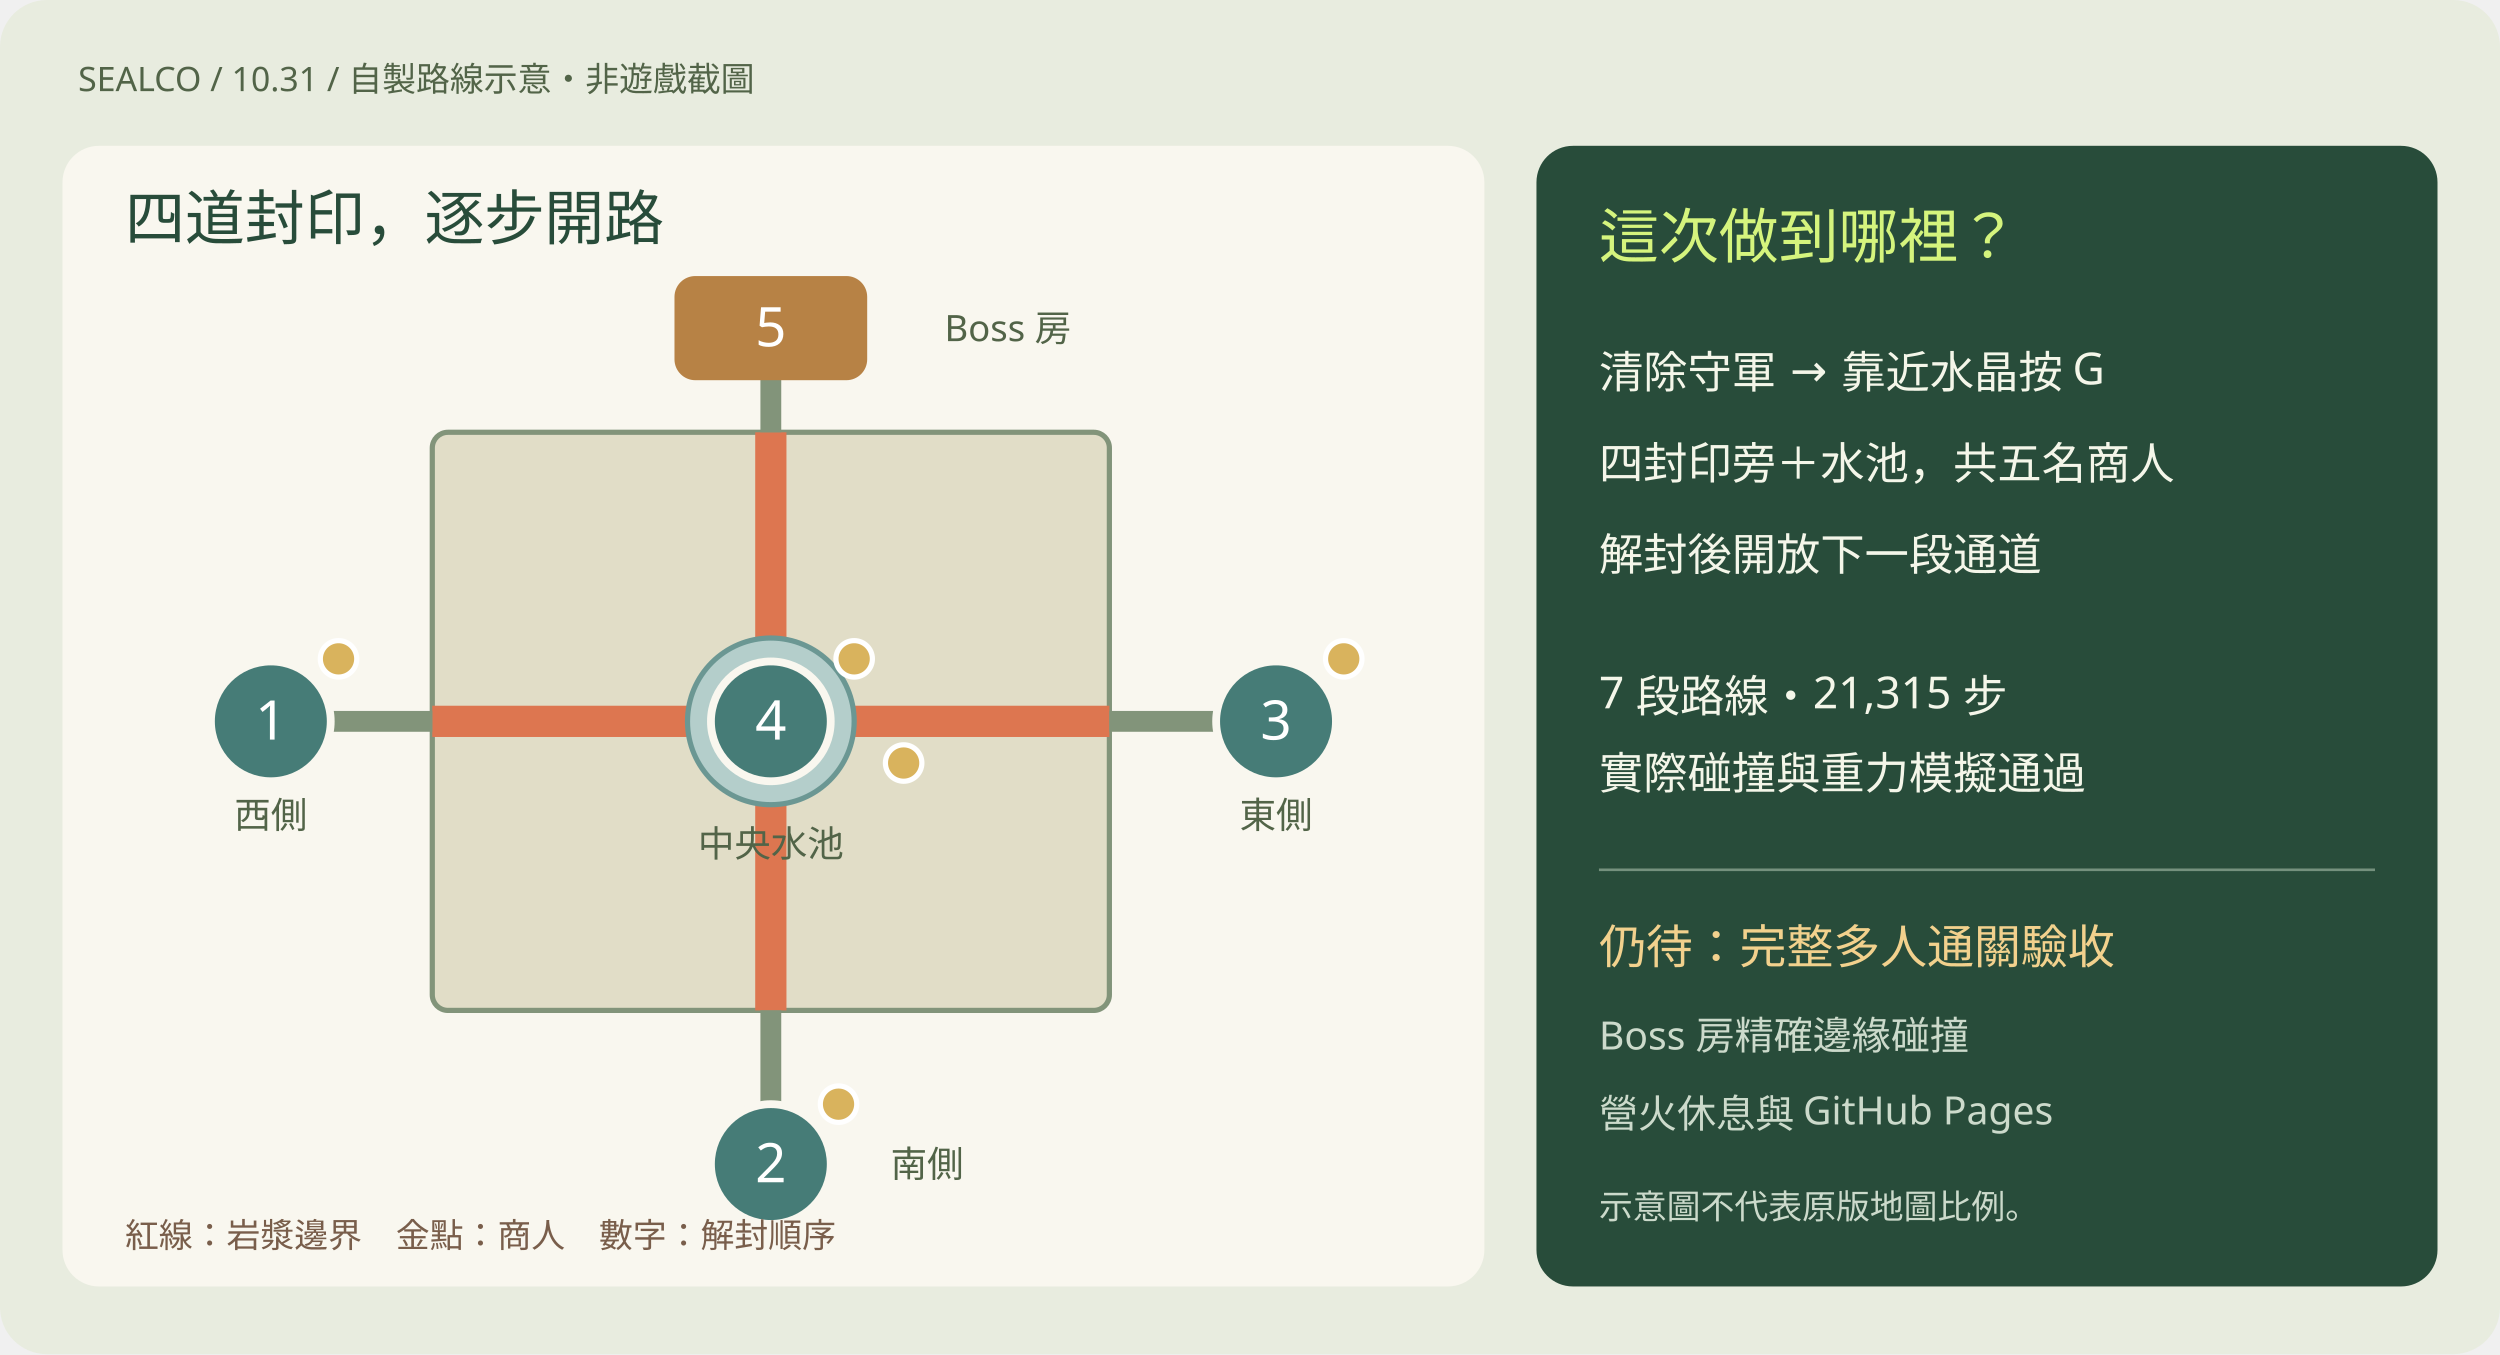
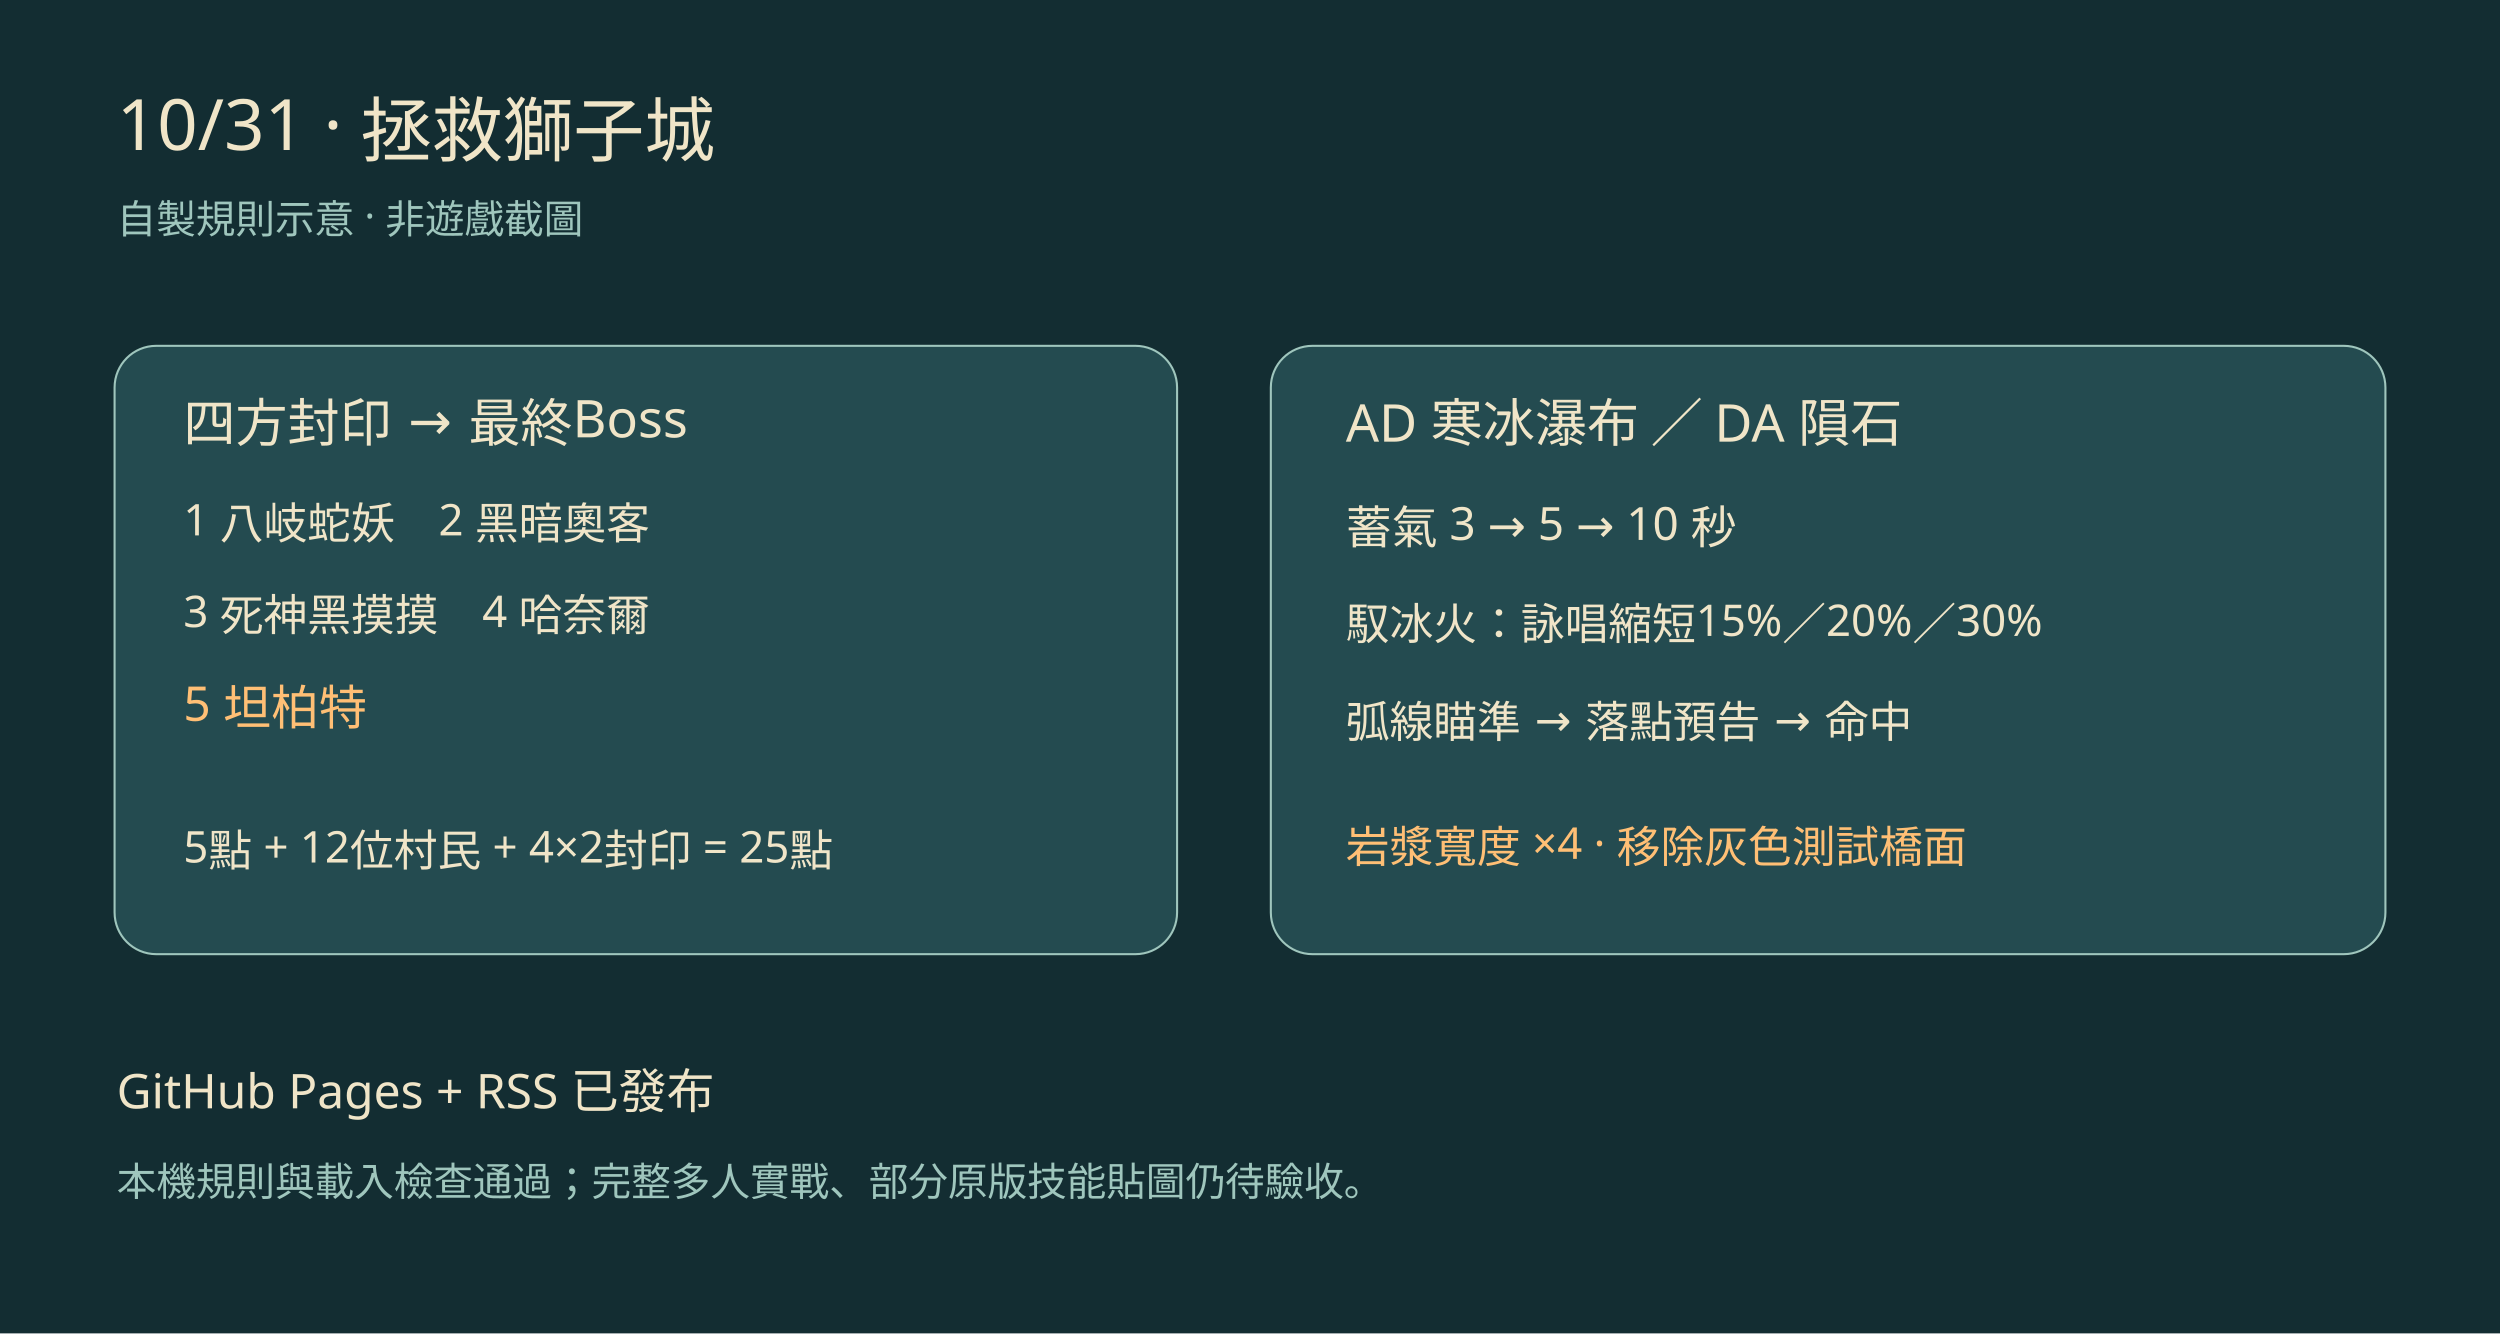
- <svg xmlns="http://www.w3.org/2000/svg" viewBox="0 0 960 520" role="img" aria-labelledby="title desc">
-   <rect width="960" height="520" rx="18" fill="#e8ecdf" />
-   <g font-family="Microsoft JhengHei, sans-serif">
-     <text x="30" y="35" fill="#526448" font-size="13">SEALCO / 10.31 / 自製路線示意・非遊戲截圖</text>
-     <rect x="24" y="56" width="546" height="438" rx="14" fill="#f9f7ef" />
-     <rect x="590" y="56" width="346" height="438" rx="14" fill="#284c3a" />
-     <text x="48" y="92" fill="#284c3a" font-size="23">四道封印，逐步開路</text>
-     <rect x="166" y="166" width="260" height="222" rx="6" fill="#e1ddc7" stroke="#82947a" stroke-width="2" />
-     <path d="M296 166v222M166 277h260" stroke="#dd7650" stroke-width="12" />
-     <path d="M125 277h41M296 388v38M426 277h42M296 166v-30" stroke="#82947a" stroke-width="8" />
-     <circle cx="296" cy="277" r="32" fill="#b4cecb" stroke="#6b9793" stroke-width="2" />
-     <g fill="#467c77" stroke="#f9f7ef" stroke-width="3">
-       <circle cx="104" cy="277" r="23" />
-       <circle cx="296" cy="447" r="23" />
-       <circle cx="490" cy="277" r="23" />
-       <circle cx="296" cy="277" r="23" />
+ <svg xmlns="http://www.w3.org/2000/svg" width="1200" height="640" viewBox="0 0 1200 640">
+   <rect width="1200" height="640" fill="#132d32" />
+   <g font-family="sans-serif" fill="#f0e5c8">
+     <text x="56" y="72" font-size="34">10/31 · 拯救獅子城</text>
+     <text x="56" y="112" font-size="19" fill="#9fc6bd">自製規則示意 · 非遊戲截圖</text>
+     <g fill="#244b50" stroke="#9fc6bd">
+       <rect x="55" y="166" width="510" height="292" rx="20" />
+       <rect x="610" y="166" width="535" height="292" rx="20" />
    </g>
-     <rect x="259" y="106" width="74" height="40" rx="8" fill="#b78245" />
-     <g fill="white" font-size="21" text-anchor="middle">
-       <text x="104" y="284">1</text>
-       <text x="296" y="454">2</text>
-       <text x="490" y="284">3</text>
-       <text x="296" y="284">4</text>
-       <text x="296" y="133">5</text>
-     </g>
-     <g fill="#526448" font-size="14" text-anchor="middle">
-       <text x="104" y="318">西側</text>
-       <text x="356" y="452">南側</text>
-       <text x="490" y="318">東側</text>
-       <text x="296" y="329">中央水池</text>
-       <text x="387" y="131">Boss 房</text>
-     </g>
-     <g fill="#d9b35d" stroke="#fff" stroke-width="2">
-       <circle cx="130" cy="253" r="7" />
-       <circle cx="322" cy="424" r="7" />
-       <circle cx="516" cy="253" r="7" />
-       <circle cx="328" cy="253" r="7" />
-       <circle cx="347" cy="293" r="7" />
-     </g>
-     <text x="48" y="479" fill="#795e4b" font-size="13">紅線：岩漿邊界　金點：商人　數字：解封順序</text>
-     <text x="614" y="99" fill="#d5f47d" font-size="23">這次做到哪裡？</text>
-     <g fill="#f4f6e9" font-size="17">
-       <text x="614" y="149">清除守軍 → 靠近水晶按 G</text>
-       <text x="614" y="184">四封印旁＋水池，共五名商人</text>
-       <text x="614" y="219">解封後開放下一段通道</text>
-       <text x="614" y="272">7 段路線・21,315 步</text>
-       <text x="614" y="303">實際碰撞與重力模擬通過</text>
-     </g>
-     <path d="M614 334h298" stroke="#75917e" />
-     <text x="614" y="370" fill="#f2d18d" font-size="18">仍待：完整多人通關驗收</text>
-     <text x="614" y="403" fill="#ccdacb" font-size="15">Boss 房精確邊緣碰撞</text>
-     <text x="614" y="433" fill="#ccdacb" font-size="15">營火休息與 GitHub Pages</text>
-     <text x="614" y="468" fill="#ccdacb" font-size="13">示意圖不代表原版地圖比例。</text>
+     <text x="88" y="212" font-size="25">四方封印 → 最終Boss</text>
+     <text x="88" y="257" font-size="21">1 八岐蛇妖　2 黑暗奧客</text>
+     <text x="88" y="301" font-size="21">3 死神黑摸摸　4 哈奈爾</text>
+     <text x="88" y="346" font-size="23" fill="#ffbf75">5 坦柏特</text>
+     <text x="88" y="414" font-size="21">5點 + 12位村民 + 4×2封印 = 25點</text>
+     <text x="646" y="212" font-size="25">AD 寒冰瀑布 ／ DA 隕石</text>
+     <text x="646" y="261" font-size="22">蓄氣 3 → 5 → 10 秒</text>
+     <text x="646" y="307" font-size="21">馭冰火：詠唱縮短15%／20%／30%</text>
+     <text x="646" y="354" font-size="21">弧線瞄準 → 落點預告 → 命中</text>
+     <text x="646" y="414" font-size="21" fill="#ffbf75">岩漿寬度 ×4 · 移除灰色測試橋面</text>
+     <text x="56" y="532" font-size="23">GitHub Pages + RSS 已發布</text>
+     <text x="56" y="574" font-size="19" fill="#9fc6bd">本機規則與載入檢查通過；完整多人實戰、部分原版技能貼圖仍待驗收。</text>
  </g>
</svg>
